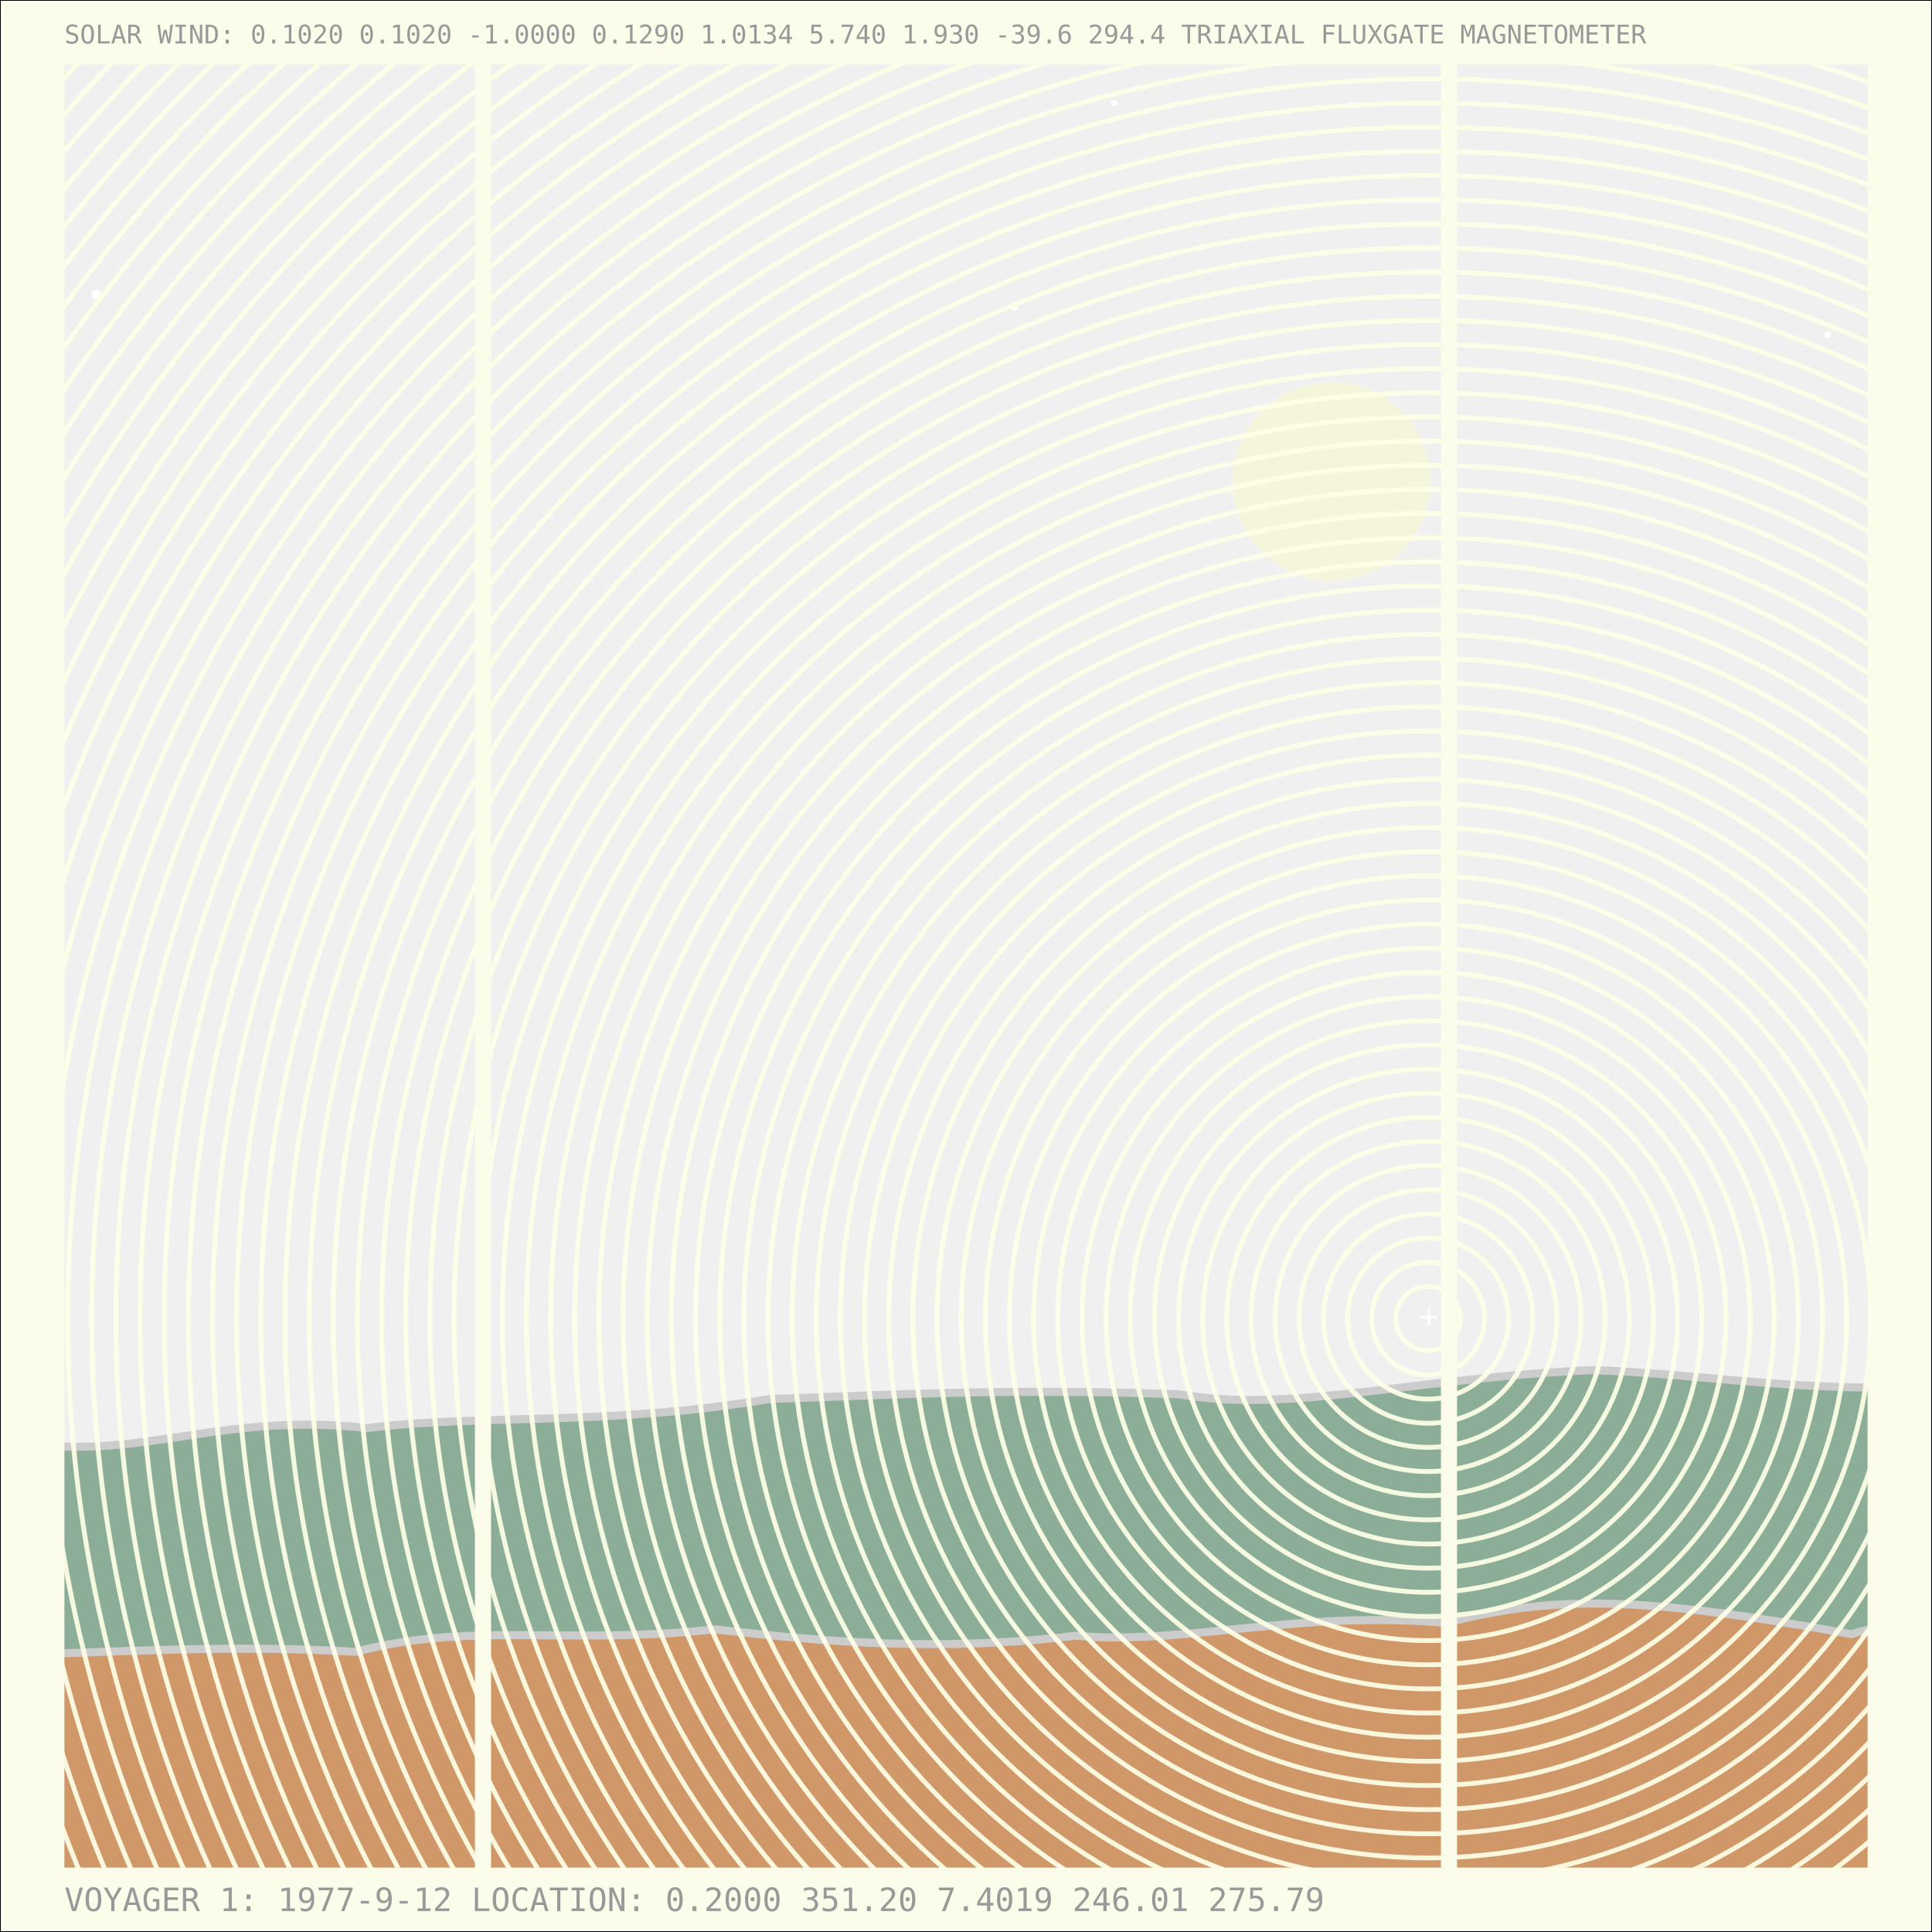
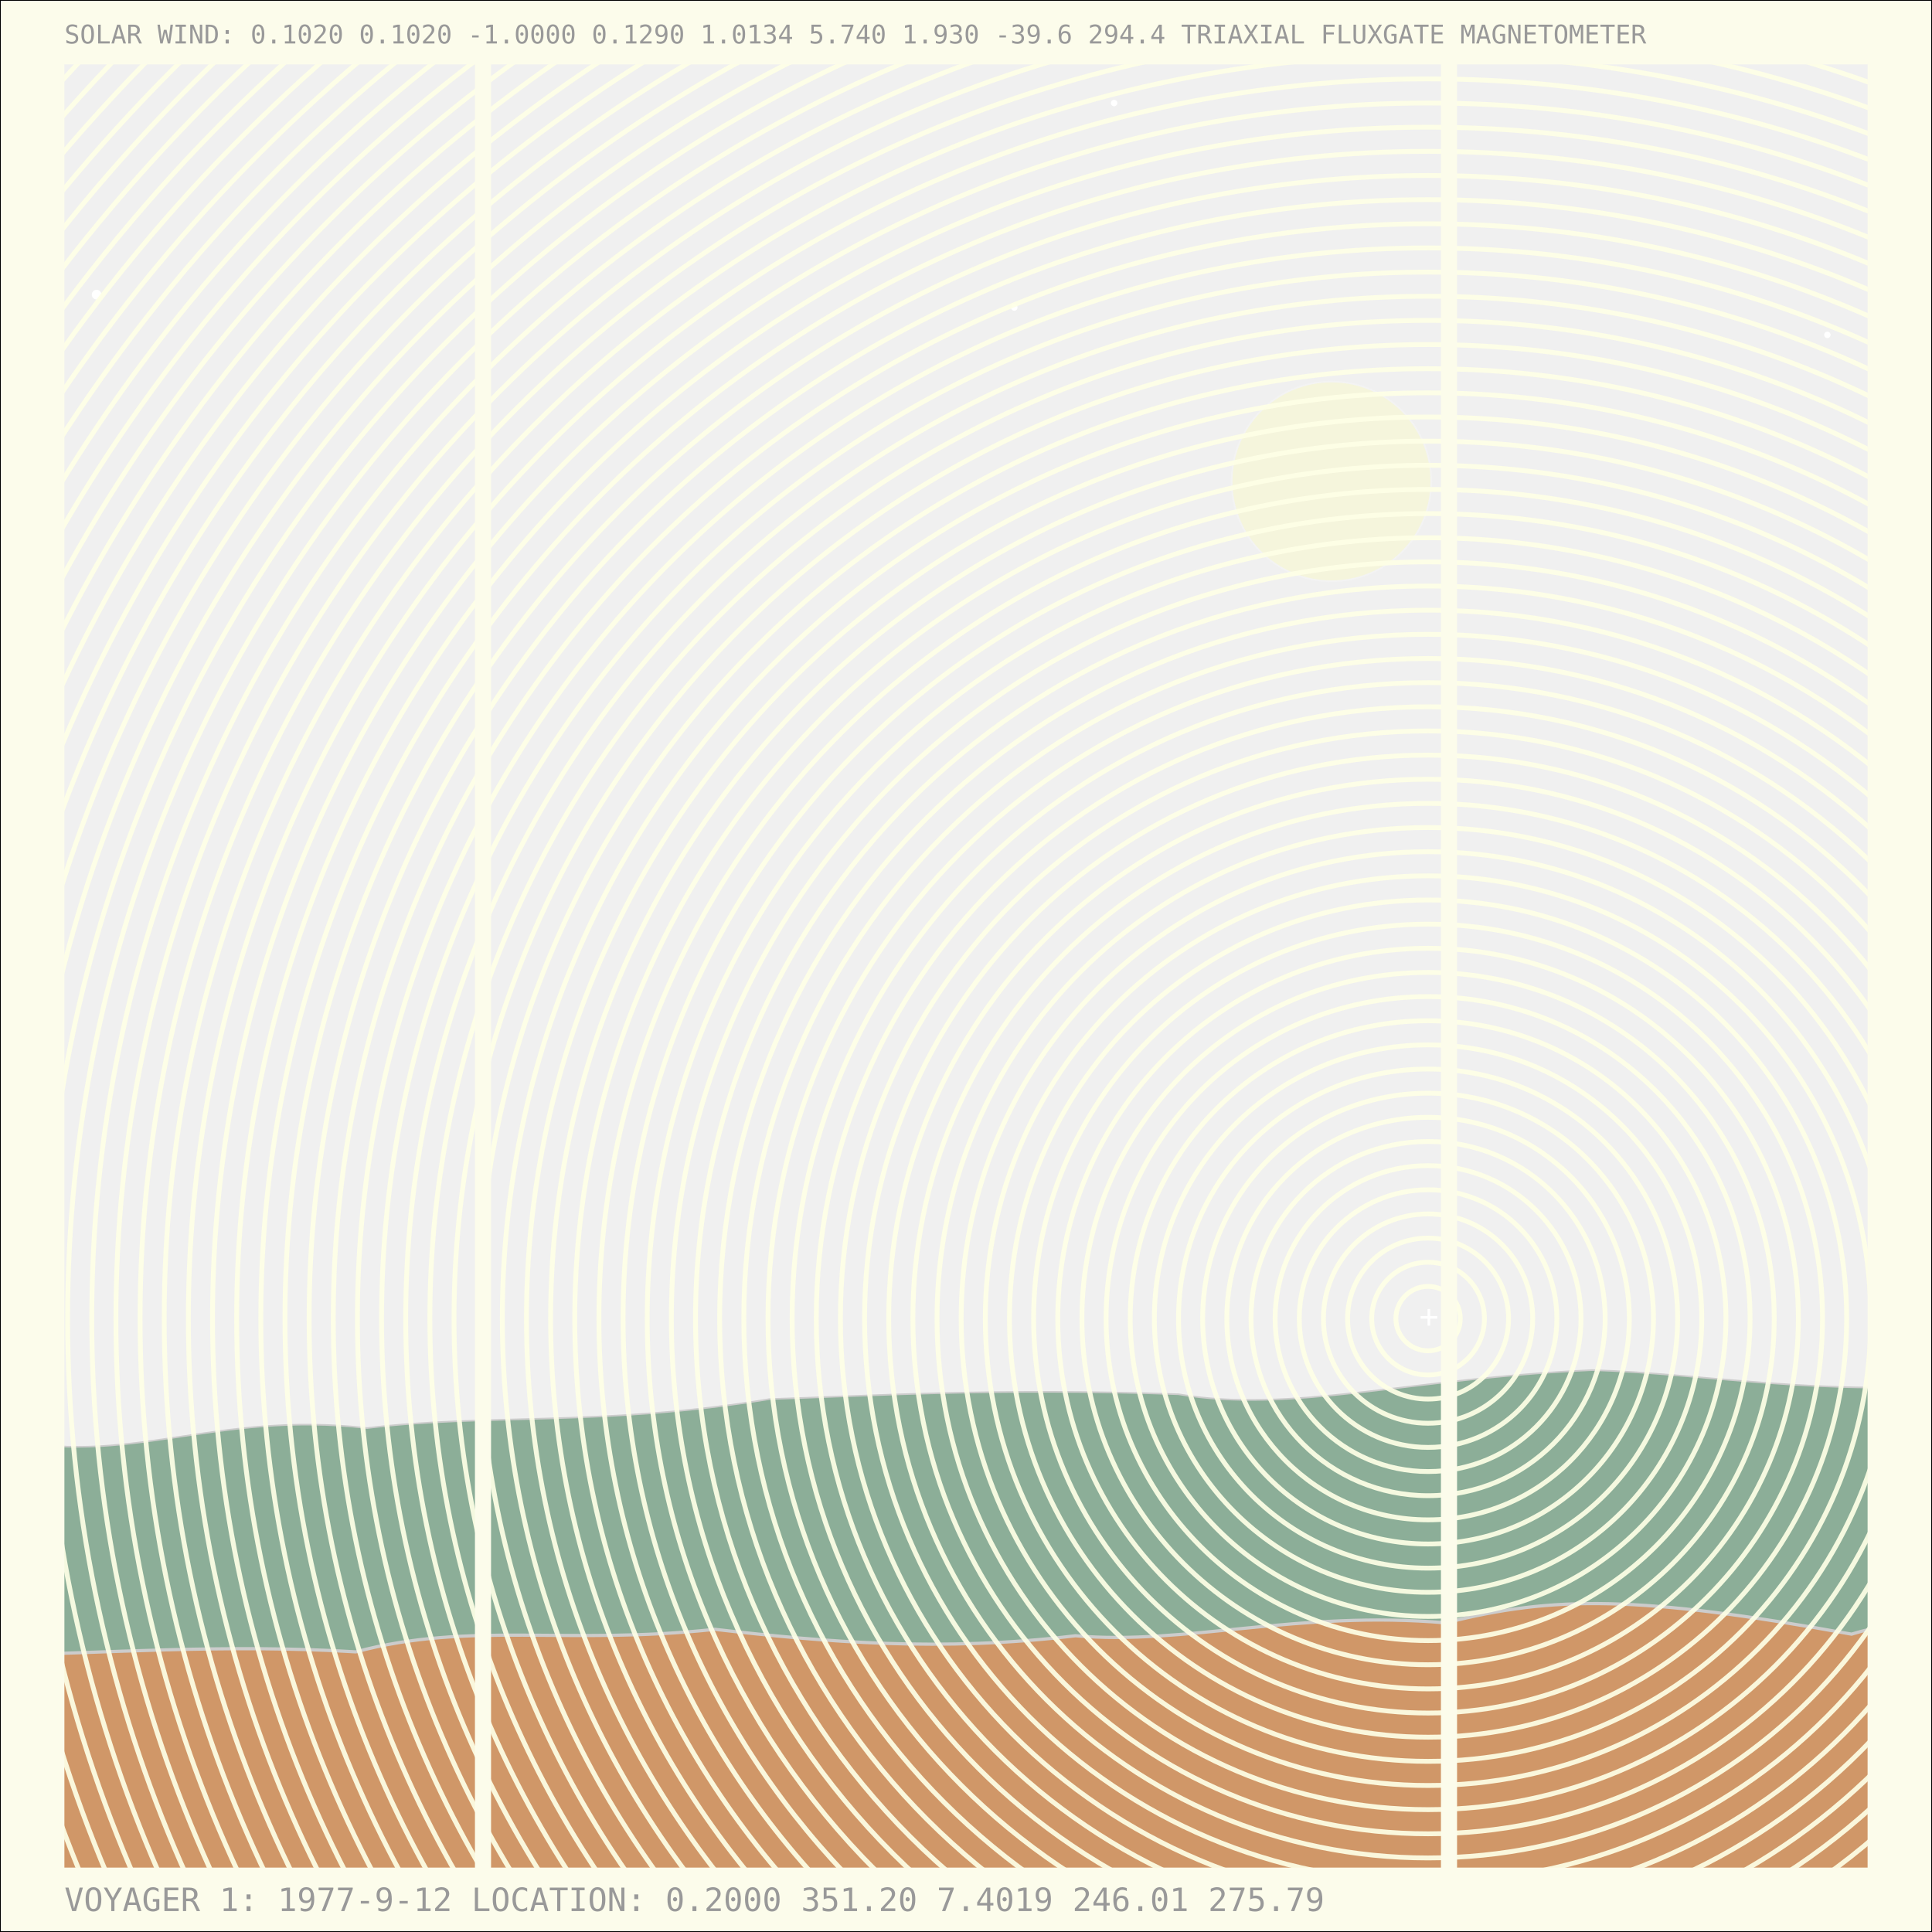
<svg xmlns="http://www.w3.org/2000/svg" width="1200px" height="1200px" viewBox="0 0 1200 1200" style="background-color:#3C4258" version="1.1">
  <defs>
    <filter id="shadow">
      <feDropShadow dx="-0.043" dy="-0.324" stdDeviation="0.969" />
    </filter>
  </defs>
  <circle cx="630" cy="191" r="2" fill-opacity="1" fill="#ffffff" />
  <circle cx="1135" cy="208" r="2" fill-opacity="1" fill="#ffffff" />
  <circle cx="827" cy="299" r="62" fill="#F5F5DC" stroke="#f3f3f3" stroke-width="1" />
  <circle cx="692" cy="64" r="2" fill-opacity="1" fill="#ffffff" />
  <circle cx="60" cy="183" r="3" fill-opacity="1" fill="#ffffff" />
  <circle cx="1192" cy="415" r="2" fill-opacity="1" fill="#ffffff" />
-   <path d="M 0 893.0 c 79 19 132 -17 228 -6 73 -9 147 -1 250 -18 63 -2 142 -7 254 -3 70 12 144 -10 257 -15 69 2 147 17 237 8 75 16 145 11 236 -10 68 -18 122 16 229 8 71 -9 129 -4 231 -2 65 -12 149 3 255 -4 l -40 1200 H 0 Z" fill="#8CAE98" stroke="#cccccc" stroke-width="5" stroke-opacity="100%" />
-   <path d="M 0 1028.0 c 60 -1 141 -7 221 -2 71 -19 131 -4 223 -14 69 8 141 14 224 4 68 6 138 -16 230 -8 67 -17 120 -17 252 7 65 -20 149 2 231 -16 62 6 126 -15 243 -18 61 14 142 -14 221 -11 64 16 128 -2 257 -3 l -40 1200 H 0 Z" fill="#D09768" stroke="#cccccc" stroke-width="5" stroke-opacity="100%" />
+   <path d="M 0 893.0 c 79 19 132 -17 228 -6 73 -9 147 -1 250 -18 63 -2 142 -7 254 -3 70 12 144 -10 257 -15 69 2 147 17 237 8 75 16 145 11 236 -10 68 -18 122 16 229 8 71 -9 129 -4 231 -2 65 -12 149 3 255 -4 l -40 1200 H 0 Z" fill="#8CAE98" stroke="#cccccc" stroke-width="1" />
+   <path d="M 0 1028.0 c 60 -1 141 -7 221 -2 71 -19 131 -4 223 -14 69 8 141 14 224 4 68 6 138 -16 230 -8 67 -17 120 -17 252 7 65 -20 149 2 231 -16 62 6 126 -15 243 -18 61 14 142 -14 221 -11 64 16 128 -2 257 -3 l -40 1200 H 0 Z" fill="#D09768" stroke="#cccccc" stroke-width="2" />
  <circle cx="887" cy="819" r="2000" stroke-width="3" stroke-dasharray="0px 0px" fill="none" stroke="#feffe6" stroke-opacity="100%" opacity="92%" />
  <circle cx="887" cy="819" r="1985" stroke-width="3" stroke-dasharray="0px 0px" fill="none" stroke="#feffe6" stroke-opacity="100%" opacity="92%" />
  <circle cx="887" cy="819" r="1970" stroke-width="3" stroke-dasharray="0px 0px" fill="none" stroke="#feffe6" stroke-opacity="100%" opacity="92%" />
  <circle cx="887" cy="819" r="1955" stroke-width="3" stroke-dasharray="0px 0px" fill="none" stroke="#feffe6" stroke-opacity="100%" opacity="92%" />
  <circle cx="887" cy="819" r="1940" stroke-width="3" stroke-dasharray="0px 0px" fill="none" stroke="#feffe6" stroke-opacity="100%" opacity="92%" />
  <circle cx="887" cy="819" r="1925" stroke-width="3" stroke-dasharray="0px 0px" fill="none" stroke="#feffe6" stroke-opacity="100%" opacity="92%" />
  <circle cx="887" cy="819" r="1910" stroke-width="3" stroke-dasharray="0px 0px" fill="none" stroke="#feffe6" stroke-opacity="100%" opacity="92%" />
  <circle cx="887" cy="819" r="1895" stroke-width="3" stroke-dasharray="0px 0px" fill="none" stroke="#feffe6" stroke-opacity="100%" opacity="92%" />
  <circle cx="887" cy="819" r="1880" stroke-width="3" stroke-dasharray="0px 0px" fill="none" stroke="#feffe6" stroke-opacity="100%" opacity="92%" />
  <circle cx="887" cy="819" r="1865" stroke-width="3" stroke-dasharray="0px 0px" fill="none" stroke="#feffe6" stroke-opacity="100%" opacity="92%" />
  <circle cx="887" cy="819" r="1850" stroke-width="3" stroke-dasharray="0px 0px" fill="none" stroke="#feffe6" stroke-opacity="100%" opacity="92%" />
  <circle cx="887" cy="819" r="1835" stroke-width="3" stroke-dasharray="0px 0px" fill="none" stroke="#feffe6" stroke-opacity="100%" opacity="92%" />
  <circle cx="887" cy="819" r="1820" stroke-width="3" stroke-dasharray="0px 0px" fill="none" stroke="#feffe6" stroke-opacity="100%" opacity="92%" />
  <circle cx="887" cy="819" r="1805" stroke-width="3" stroke-dasharray="0px 0px" fill="none" stroke="#feffe6" stroke-opacity="100%" opacity="92%" />
  <circle cx="887" cy="819" r="1790" stroke-width="3" stroke-dasharray="0px 0px" fill="none" stroke="#feffe6" stroke-opacity="100%" opacity="92%" />
  <circle cx="887" cy="819" r="1775" stroke-width="3" stroke-dasharray="0px 0px" fill="none" stroke="#feffe6" stroke-opacity="100%" opacity="92%" />
  <circle cx="887" cy="819" r="1760" stroke-width="3" stroke-dasharray="0px 0px" fill="none" stroke="#feffe6" stroke-opacity="100%" opacity="92%" />
  <circle cx="887" cy="819" r="1745" stroke-width="3" stroke-dasharray="0px 0px" fill="none" stroke="#feffe6" stroke-opacity="100%" opacity="92%" />
  <circle cx="887" cy="819" r="1730" stroke-width="3" stroke-dasharray="0px 0px" fill="none" stroke="#feffe6" stroke-opacity="100%" opacity="92%" />
  <circle cx="887" cy="819" r="1715" stroke-width="3" stroke-dasharray="0px 0px" fill="none" stroke="#feffe6" stroke-opacity="100%" opacity="92%" />
  <circle cx="887" cy="819" r="1700" stroke-width="3" stroke-dasharray="0px 0px" fill="none" stroke="#feffe6" stroke-opacity="100%" opacity="92%" />
  <circle cx="887" cy="819" r="1685" stroke-width="3" stroke-dasharray="0px 0px" fill="none" stroke="#feffe6" stroke-opacity="100%" opacity="92%" />
  <circle cx="887" cy="819" r="1670" stroke-width="3" stroke-dasharray="0px 0px" fill="none" stroke="#feffe6" stroke-opacity="100%" opacity="92%" />
  <circle cx="887" cy="819" r="1655" stroke-width="3" stroke-dasharray="0px 0px" fill="none" stroke="#feffe6" stroke-opacity="100%" opacity="92%" />
  <circle cx="887" cy="819" r="1640" stroke-width="3" stroke-dasharray="0px 0px" fill="none" stroke="#feffe6" stroke-opacity="100%" opacity="92%" />
  <circle cx="887" cy="819" r="1625" stroke-width="3" stroke-dasharray="0px 0px" fill="none" stroke="#feffe6" stroke-opacity="100%" opacity="92%" />
  <circle cx="887" cy="819" r="1610" stroke-width="3" stroke-dasharray="0px 0px" fill="none" stroke="#feffe6" stroke-opacity="100%" opacity="92%" />
  <circle cx="887" cy="819" r="1595" stroke-width="3" stroke-dasharray="0px 0px" fill="none" stroke="#feffe6" stroke-opacity="100%" opacity="92%" />
  <circle cx="887" cy="819" r="1580" stroke-width="3" stroke-dasharray="0px 0px" fill="none" stroke="#feffe6" stroke-opacity="100%" opacity="92%" />
  <circle cx="887" cy="819" r="1565" stroke-width="3" stroke-dasharray="0px 0px" fill="none" stroke="#feffe6" stroke-opacity="100%" opacity="92%" />
  <circle cx="887" cy="819" r="1550" stroke-width="3" stroke-dasharray="0px 0px" fill="none" stroke="#feffe6" stroke-opacity="100%" opacity="92%" />
  <circle cx="887" cy="819" r="1535" stroke-width="3" stroke-dasharray="0px 0px" fill="none" stroke="#feffe6" stroke-opacity="100%" opacity="92%" />
  <circle cx="887" cy="819" r="1520" stroke-width="3" stroke-dasharray="0px 0px" fill="none" stroke="#feffe6" stroke-opacity="100%" opacity="92%" />
  <circle cx="887" cy="819" r="1505" stroke-width="3" stroke-dasharray="0px 0px" fill="none" stroke="#feffe6" stroke-opacity="100%" opacity="92%" />
  <circle cx="887" cy="819" r="1490" stroke-width="3" stroke-dasharray="0px 0px" fill="none" stroke="#feffe6" stroke-opacity="100%" opacity="92%" />
  <circle cx="887" cy="819" r="1475" stroke-width="3" stroke-dasharray="0px 0px" fill="none" stroke="#feffe6" stroke-opacity="100%" opacity="92%" />
  <circle cx="887" cy="819" r="1460" stroke-width="3" stroke-dasharray="0px 0px" fill="none" stroke="#feffe6" stroke-opacity="100%" opacity="92%" />
  <circle cx="887" cy="819" r="1445" stroke-width="3" stroke-dasharray="0px 0px" fill="none" stroke="#feffe6" stroke-opacity="100%" opacity="92%" />
  <circle cx="887" cy="819" r="1430" stroke-width="3" stroke-dasharray="0px 0px" fill="none" stroke="#feffe6" stroke-opacity="100%" opacity="92%" />
  <circle cx="887" cy="819" r="1415" stroke-width="3" stroke-dasharray="0px 0px" fill="none" stroke="#feffe6" stroke-opacity="100%" opacity="92%" />
  <circle cx="887" cy="819" r="1400" stroke-width="3" stroke-dasharray="0px 0px" fill="none" stroke="#feffe6" stroke-opacity="100%" opacity="92%" />
  <circle cx="887" cy="819" r="1385" stroke-width="3" stroke-dasharray="0px 0px" fill="none" stroke="#feffe6" stroke-opacity="100%" opacity="92%" />
  <circle cx="887" cy="819" r="1370" stroke-width="3" stroke-dasharray="0px 0px" fill="none" stroke="#feffe6" stroke-opacity="100%" opacity="92%" />
  <circle cx="887" cy="819" r="1355" stroke-width="3" stroke-dasharray="0px 0px" fill="none" stroke="#feffe6" stroke-opacity="100%" opacity="92%" />
  <circle cx="887" cy="819" r="1340" stroke-width="3" stroke-dasharray="0px 0px" fill="none" stroke="#feffe6" stroke-opacity="100%" opacity="92%" />
  <circle cx="887" cy="819" r="1325" stroke-width="3" stroke-dasharray="0px 0px" fill="none" stroke="#feffe6" stroke-opacity="100%" opacity="92%" />
  <circle cx="887" cy="819" r="1310" stroke-width="3" stroke-dasharray="0px 0px" fill="none" stroke="#feffe6" stroke-opacity="100%" opacity="92%" />
  <circle cx="887" cy="819" r="1295" stroke-width="3" stroke-dasharray="0px 0px" fill="none" stroke="#feffe6" stroke-opacity="100%" opacity="92%" />
  <circle cx="887" cy="819" r="1280" stroke-width="3" stroke-dasharray="0px 0px" fill="none" stroke="#feffe6" stroke-opacity="100%" opacity="92%" />
  <circle cx="887" cy="819" r="1265" stroke-width="3" stroke-dasharray="0px 0px" fill="none" stroke="#feffe6" stroke-opacity="100%" opacity="92%" />
  <circle cx="887" cy="819" r="1250" stroke-width="3" stroke-dasharray="0px 0px" fill="none" stroke="#feffe6" stroke-opacity="100%" opacity="92%" />
  <circle cx="887" cy="819" r="1235" stroke-width="3" stroke-dasharray="0px 0px" fill="none" stroke="#feffe6" stroke-opacity="100%" opacity="92%" />
  <circle cx="887" cy="819" r="1220" stroke-width="3" stroke-dasharray="0px 0px" fill="none" stroke="#feffe6" stroke-opacity="100%" opacity="92%" />
  <circle cx="887" cy="819" r="1205" stroke-width="3" stroke-dasharray="0px 0px" fill="none" stroke="#feffe6" stroke-opacity="100%" opacity="92%" />
  <circle cx="887" cy="819" r="1190" stroke-width="3" stroke-dasharray="0px 0px" fill="none" stroke="#feffe6" stroke-opacity="100%" opacity="92%" />
  <circle cx="887" cy="819" r="1175" stroke-width="3" stroke-dasharray="0px 0px" fill="none" stroke="#feffe6" stroke-opacity="100%" opacity="92%" />
  <circle cx="887" cy="819" r="1160" stroke-width="3" stroke-dasharray="0px 0px" fill="none" stroke="#feffe6" stroke-opacity="100%" opacity="92%" />
  <circle cx="887" cy="819" r="1145" stroke-width="3" stroke-dasharray="0px 0px" fill="none" stroke="#feffe6" stroke-opacity="100%" opacity="92%" />
  <circle cx="887" cy="819" r="1130" stroke-width="3" stroke-dasharray="0px 0px" fill="none" stroke="#feffe6" stroke-opacity="100%" opacity="92%" />
  <circle cx="887" cy="819" r="1115" stroke-width="3" stroke-dasharray="0px 0px" fill="none" stroke="#feffe6" stroke-opacity="100%" opacity="92%" />
  <circle cx="887" cy="819" r="1100" stroke-width="3" stroke-dasharray="0px 0px" fill="none" stroke="#feffe6" stroke-opacity="100%" opacity="92%" />
  <circle cx="887" cy="819" r="1085" stroke-width="3" stroke-dasharray="0px 0px" fill="none" stroke="#feffe6" stroke-opacity="100%" opacity="92%" />
  <circle cx="887" cy="819" r="1070" stroke-width="3" stroke-dasharray="0px 0px" fill="none" stroke="#feffe6" stroke-opacity="100%" opacity="92%" />
  <circle cx="887" cy="819" r="1055" stroke-width="3" stroke-dasharray="0px 0px" fill="none" stroke="#feffe6" stroke-opacity="100%" opacity="92%" />
  <circle cx="887" cy="819" r="1040" stroke-width="3" stroke-dasharray="0px 0px" fill="none" stroke="#feffe6" stroke-opacity="100%" opacity="92%" />
  <circle cx="887" cy="819" r="1025" stroke-width="3" stroke-dasharray="0px 0px" fill="none" stroke="#feffe6" stroke-opacity="100%" opacity="92%" />
  <circle cx="887" cy="819" r="1010" stroke-width="3" stroke-dasharray="0px 0px" fill="none" stroke="#feffe6" stroke-opacity="100%" opacity="92%" />
  <circle cx="887" cy="819" r="995" stroke-width="3" stroke-dasharray="0px 0px" fill="none" stroke="#feffe6" stroke-opacity="100%" opacity="92%" />
  <circle cx="887" cy="819" r="980" stroke-width="3" stroke-dasharray="0px 0px" fill="none" stroke="#feffe6" stroke-opacity="100%" opacity="92%" />
  <circle cx="887" cy="819" r="965" stroke-width="3" stroke-dasharray="0px 0px" fill="none" stroke="#feffe6" stroke-opacity="100%" opacity="92%" />
  <circle cx="887" cy="819" r="950" stroke-width="3" stroke-dasharray="0px 0px" fill="none" stroke="#feffe6" stroke-opacity="100%" opacity="92%" />
  <circle cx="887" cy="819" r="935" stroke-width="3" stroke-dasharray="0px 0px" fill="none" stroke="#feffe6" stroke-opacity="100%" opacity="92%" />
  <circle cx="887" cy="819" r="920" stroke-width="3" stroke-dasharray="0px 0px" fill="none" stroke="#feffe6" stroke-opacity="100%" opacity="92%" />
  <circle cx="887" cy="819" r="905" stroke-width="3" stroke-dasharray="0px 0px" fill="none" stroke="#feffe6" stroke-opacity="100%" opacity="92%" />
  <circle cx="887" cy="819" r="890" stroke-width="3" stroke-dasharray="0px 0px" fill="none" stroke="#feffe6" stroke-opacity="100%" opacity="92%" />
  <circle cx="887" cy="819" r="875" stroke-width="3" stroke-dasharray="0px 0px" fill="none" stroke="#feffe6" stroke-opacity="100%" opacity="92%" />
  <circle cx="887" cy="819" r="860" stroke-width="3" stroke-dasharray="0px 0px" fill="none" stroke="#feffe6" stroke-opacity="100%" opacity="92%" />
  <circle cx="887" cy="819" r="845" stroke-width="3" stroke-dasharray="0px 0px" fill="none" stroke="#feffe6" stroke-opacity="100%" opacity="92%" />
  <circle cx="887" cy="819" r="830" stroke-width="3" stroke-dasharray="0px 0px" fill="none" stroke="#feffe6" stroke-opacity="100%" opacity="92%" />
  <circle cx="887" cy="819" r="815" stroke-width="3" stroke-dasharray="0px 0px" fill="none" stroke="#feffe6" stroke-opacity="100%" opacity="92%" />
  <circle cx="887" cy="819" r="800" stroke-width="3" stroke-dasharray="0px 0px" fill="none" stroke="#feffe6" stroke-opacity="100%" opacity="92%" />
  <circle cx="887" cy="819" r="785" stroke-width="3" stroke-dasharray="0px 0px" fill="none" stroke="#feffe6" stroke-opacity="100%" opacity="92%" />
  <circle cx="887" cy="819" r="770" stroke-width="3" stroke-dasharray="0px 0px" fill="none" stroke="#feffe6" stroke-opacity="100%" opacity="92%" />
  <circle cx="887" cy="819" r="755" stroke-width="3" stroke-dasharray="0px 0px" fill="none" stroke="#feffe6" stroke-opacity="100%" opacity="92%" />
  <circle cx="887" cy="819" r="740" stroke-width="3" stroke-dasharray="0px 0px" fill="none" stroke="#feffe6" stroke-opacity="100%" opacity="92%" />
  <circle cx="887" cy="819" r="725" stroke-width="3" stroke-dasharray="0px 0px" fill="none" stroke="#feffe6" stroke-opacity="100%" opacity="92%" />
  <circle cx="887" cy="819" r="710" stroke-width="3" stroke-dasharray="0px 0px" fill="none" stroke="#feffe6" stroke-opacity="100%" opacity="92%" />
  <circle cx="887" cy="819" r="695" stroke-width="3" stroke-dasharray="0px 0px" fill="none" stroke="#feffe6" stroke-opacity="100%" opacity="92%" />
  <circle cx="887" cy="819" r="680" stroke-width="3" stroke-dasharray="0px 0px" fill="none" stroke="#feffe6" stroke-opacity="100%" opacity="92%" />
  <circle cx="887" cy="819" r="665" stroke-width="3" stroke-dasharray="0px 0px" fill="none" stroke="#feffe6" stroke-opacity="100%" opacity="92%" />
  <circle cx="887" cy="819" r="650" stroke-width="3" stroke-dasharray="0px 0px" fill="none" stroke="#feffe6" stroke-opacity="100%" opacity="92%" />
  <circle cx="887" cy="819" r="635" stroke-width="3" stroke-dasharray="0px 0px" fill="none" stroke="#feffe6" stroke-opacity="100%" opacity="92%" />
  <circle cx="887" cy="819" r="620" stroke-width="3" stroke-dasharray="0px 0px" fill="none" stroke="#feffe6" stroke-opacity="100%" opacity="92%" />
  <circle cx="887" cy="819" r="605" stroke-width="3" stroke-dasharray="0px 0px" fill="none" stroke="#feffe6" stroke-opacity="100%" opacity="92%" />
  <circle cx="887" cy="819" r="590" stroke-width="3" stroke-dasharray="0px 0px" fill="none" stroke="#feffe6" stroke-opacity="100%" opacity="92%" />
  <circle cx="887" cy="819" r="575" stroke-width="3" stroke-dasharray="0px 0px" fill="none" stroke="#feffe6" stroke-opacity="100%" opacity="92%" />
  <circle cx="887" cy="819" r="560" stroke-width="3" stroke-dasharray="0px 0px" fill="none" stroke="#feffe6" stroke-opacity="100%" opacity="92%" />
  <circle cx="887" cy="819" r="545" stroke-width="3" stroke-dasharray="0px 0px" fill="none" stroke="#feffe6" stroke-opacity="100%" opacity="92%" />
  <circle cx="887" cy="819" r="530" stroke-width="3" stroke-dasharray="0px 0px" fill="none" stroke="#feffe6" stroke-opacity="100%" opacity="92%" />
  <circle cx="887" cy="819" r="515" stroke-width="3" stroke-dasharray="0px 0px" fill="none" stroke="#feffe6" stroke-opacity="100%" opacity="92%" />
  <circle cx="887" cy="819" r="500" stroke-width="3" stroke-dasharray="0px 0px" fill="none" stroke="#feffe6" stroke-opacity="100%" opacity="92%" />
  <circle cx="887" cy="819" r="485" stroke-width="3" stroke-dasharray="0px 0px" fill="none" stroke="#feffe6" stroke-opacity="100%" opacity="92%" />
  <circle cx="887" cy="819" r="470" stroke-width="3" stroke-dasharray="0px 0px" fill="none" stroke="#feffe6" stroke-opacity="100%" opacity="92%" />
  <circle cx="887" cy="819" r="455" stroke-width="3" stroke-dasharray="0px 0px" fill="none" stroke="#feffe6" stroke-opacity="100%" opacity="92%" />
  <circle cx="887" cy="819" r="440" stroke-width="3" stroke-dasharray="0px 0px" fill="none" stroke="#feffe6" stroke-opacity="100%" opacity="92%" />
  <circle cx="887" cy="819" r="425" stroke-width="3" stroke-dasharray="0px 0px" fill="none" stroke="#feffe6" stroke-opacity="100%" opacity="92%" />
  <circle cx="887" cy="819" r="410" stroke-width="3" stroke-dasharray="0px 0px" fill="none" stroke="#feffe6" stroke-opacity="100%" opacity="92%" />
  <circle cx="887" cy="819" r="395" stroke-width="3" stroke-dasharray="0px 0px" fill="none" stroke="#feffe6" stroke-opacity="100%" opacity="92%" />
  <circle cx="887" cy="819" r="380" stroke-width="3" stroke-dasharray="0px 0px" fill="none" stroke="#feffe6" stroke-opacity="100%" opacity="92%" />
  <circle cx="887" cy="819" r="365" stroke-width="3" stroke-dasharray="0px 0px" fill="none" stroke="#feffe6" stroke-opacity="100%" opacity="92%" />
  <circle cx="887" cy="819" r="350" stroke-width="3" stroke-dasharray="0px 0px" fill="none" stroke="#feffe6" stroke-opacity="100%" opacity="92%" />
  <circle cx="887" cy="819" r="335" stroke-width="3" stroke-dasharray="0px 0px" fill="none" stroke="#feffe6" stroke-opacity="100%" opacity="92%" />
  <circle cx="887" cy="819" r="320" stroke-width="3" stroke-dasharray="0px 0px" fill="none" stroke="#feffe6" stroke-opacity="100%" opacity="92%" />
  <circle cx="887" cy="819" r="305" stroke-width="3" stroke-dasharray="0px 0px" fill="none" stroke="#feffe6" stroke-opacity="100%" opacity="92%" />
  <circle cx="887" cy="819" r="290" stroke-width="3" stroke-dasharray="0px 0px" fill="none" stroke="#feffe6" stroke-opacity="100%" opacity="92%" />
  <circle cx="887" cy="819" r="275" stroke-width="3" stroke-dasharray="0px 0px" fill="none" stroke="#feffe6" stroke-opacity="100%" opacity="92%" />
  <circle cx="887" cy="819" r="260" stroke-width="3" stroke-dasharray="0px 0px" fill="none" stroke="#feffe6" stroke-opacity="100%" opacity="92%" />
  <circle cx="887" cy="819" r="245" stroke-width="3" stroke-dasharray="0px 0px" fill="none" stroke="#feffe6" stroke-opacity="100%" opacity="92%" />
  <circle cx="887" cy="819" r="230" stroke-width="3" stroke-dasharray="0px 0px" fill="none" stroke="#feffe6" stroke-opacity="100%" opacity="92%" />
  <circle cx="887" cy="819" r="215" stroke-width="3" stroke-dasharray="0px 0px" fill="none" stroke="#feffe6" stroke-opacity="100%" opacity="92%" />
  <circle cx="887" cy="819" r="200" stroke-width="3" stroke-dasharray="0px 0px" fill="none" stroke="#feffe6" stroke-opacity="100%" opacity="92%" />
  <circle cx="887" cy="819" r="185" stroke-width="3" stroke-dasharray="0px 0px" fill="none" stroke="#feffe6" stroke-opacity="100%" opacity="92%" />
  <circle cx="887" cy="819" r="170" stroke-width="3" stroke-dasharray="0px 0px" fill="none" stroke="#feffe6" stroke-opacity="100%" opacity="92%" />
  <circle cx="887" cy="819" r="155" stroke-width="3" stroke-dasharray="0px 0px" fill="none" stroke="#feffe6" stroke-opacity="100%" opacity="92%" />
  <circle cx="887" cy="819" r="140" stroke-width="3" stroke-dasharray="0px 0px" fill="none" stroke="#feffe6" stroke-opacity="100%" opacity="92%" />
  <circle cx="887" cy="819" r="125" stroke-width="3" stroke-dasharray="0px 0px" fill="none" stroke="#feffe6" stroke-opacity="100%" opacity="92%" />
  <circle cx="887" cy="819" r="110" stroke-width="3" stroke-dasharray="0px 0px" fill="none" stroke="#feffe6" stroke-opacity="100%" opacity="92%" />
  <circle cx="887" cy="819" r="95" stroke-width="3" stroke-dasharray="0px 0px" fill="none" stroke="#feffe6" stroke-opacity="100%" opacity="92%" />
  <circle cx="887" cy="819" r="80" stroke-width="3" stroke-dasharray="0px 0px" fill="none" stroke="#feffe6" stroke-opacity="100%" opacity="92%" />
  <circle cx="887" cy="819" r="65" stroke-width="3" stroke-dasharray="0px 0px" fill="none" stroke="#feffe6" stroke-opacity="100%" opacity="92%" />
  <circle cx="887" cy="819" r="50" stroke-width="3" stroke-dasharray="0px 0px" fill="none" stroke="#feffe6" stroke-opacity="100%" opacity="92%" />
  <circle cx="887" cy="819" r="35" stroke-width="3" stroke-dasharray="0px 0px" fill="none" stroke="#feffe6" stroke-opacity="100%" opacity="92%" />
  <circle cx="887" cy="819" r="20" stroke-width="3" stroke-dasharray="0px 0px" fill="none" stroke="#feffe6" stroke-opacity="100%" opacity="92%" />
  <style>
        .voyager {
            font: 20px monospace;
            fill: #ffffff;
        }
    </style>
  <text x="881.5" y="824.5" class="voyager">+</text>
  <rect x="0" y="0" width="1200" height="1200" style="stroke:#fcfceb; fill: none;stroke-width:80px" />
  <g id="triptych">
    <line x1="300.0" y1="0" x2="300.0" y2="1200" style="stroke:#fcfceb;stroke-width:10px;" />
    <line x1="900.0" y1="0" x2="900.0" y2="1200" style="stroke:#fcfceb;stroke-width:10px;" />
  </g>
  <rect x="0" y="0" width="1200" height="1200" style="stroke: #000000; fill: none;stroke-width:1px" />
  <style>
        .label {
            font: 20px monospace;
            fill: #999999;
        }
    </style>
  <g id="label">
    <text x="40" y="1187" class="label">VOYAGER 1: 1977-9-12 LOCATION: 0.2000 351.20 7.4019 246.01
            275.79</text>
  </g>
  <style>
        .top_label {
            font: 16px monospace;
            fill: #999999;
        }
    </style>
  <g id="top_label">
    <text x="40" y="27" class="top_label">SOLAR WIND: 0.1020 0.1020 -1.0000 0.1290 1.0134 5.740 1.930
            -39.6 294.4 TRIAXIAL FLUXGATE MAGNETOMETER</text>
  </g>
</svg>
